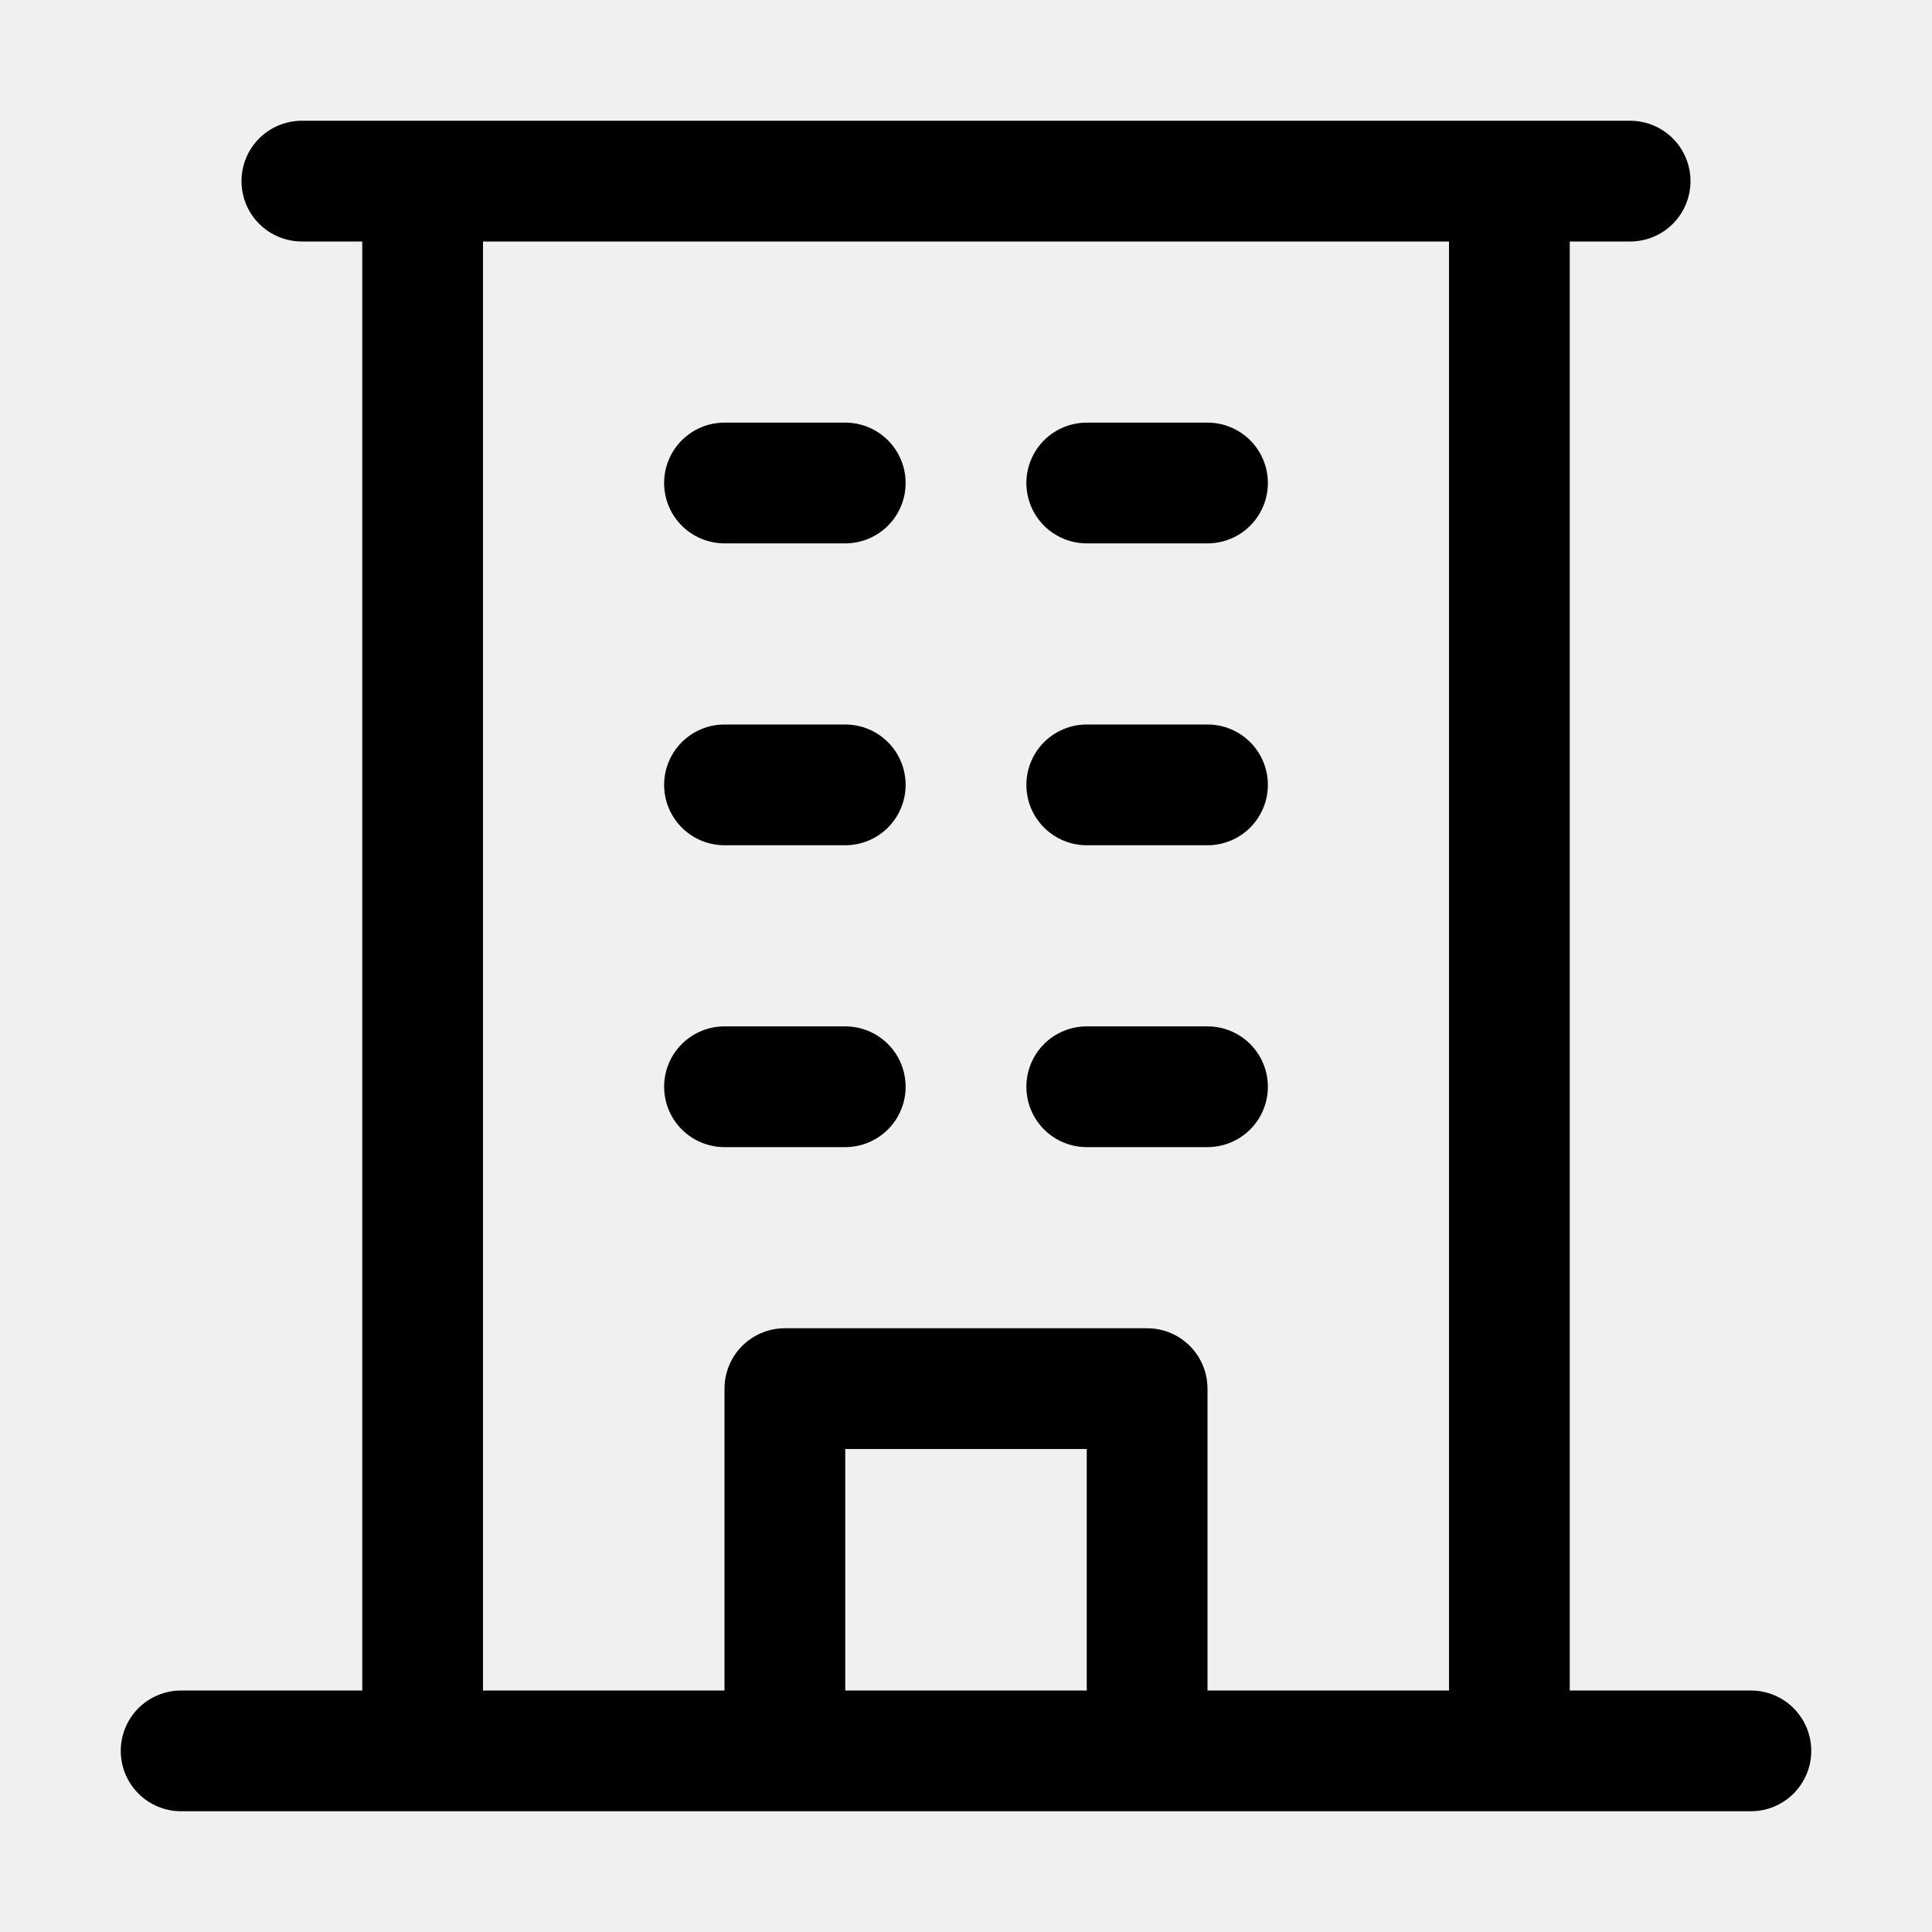
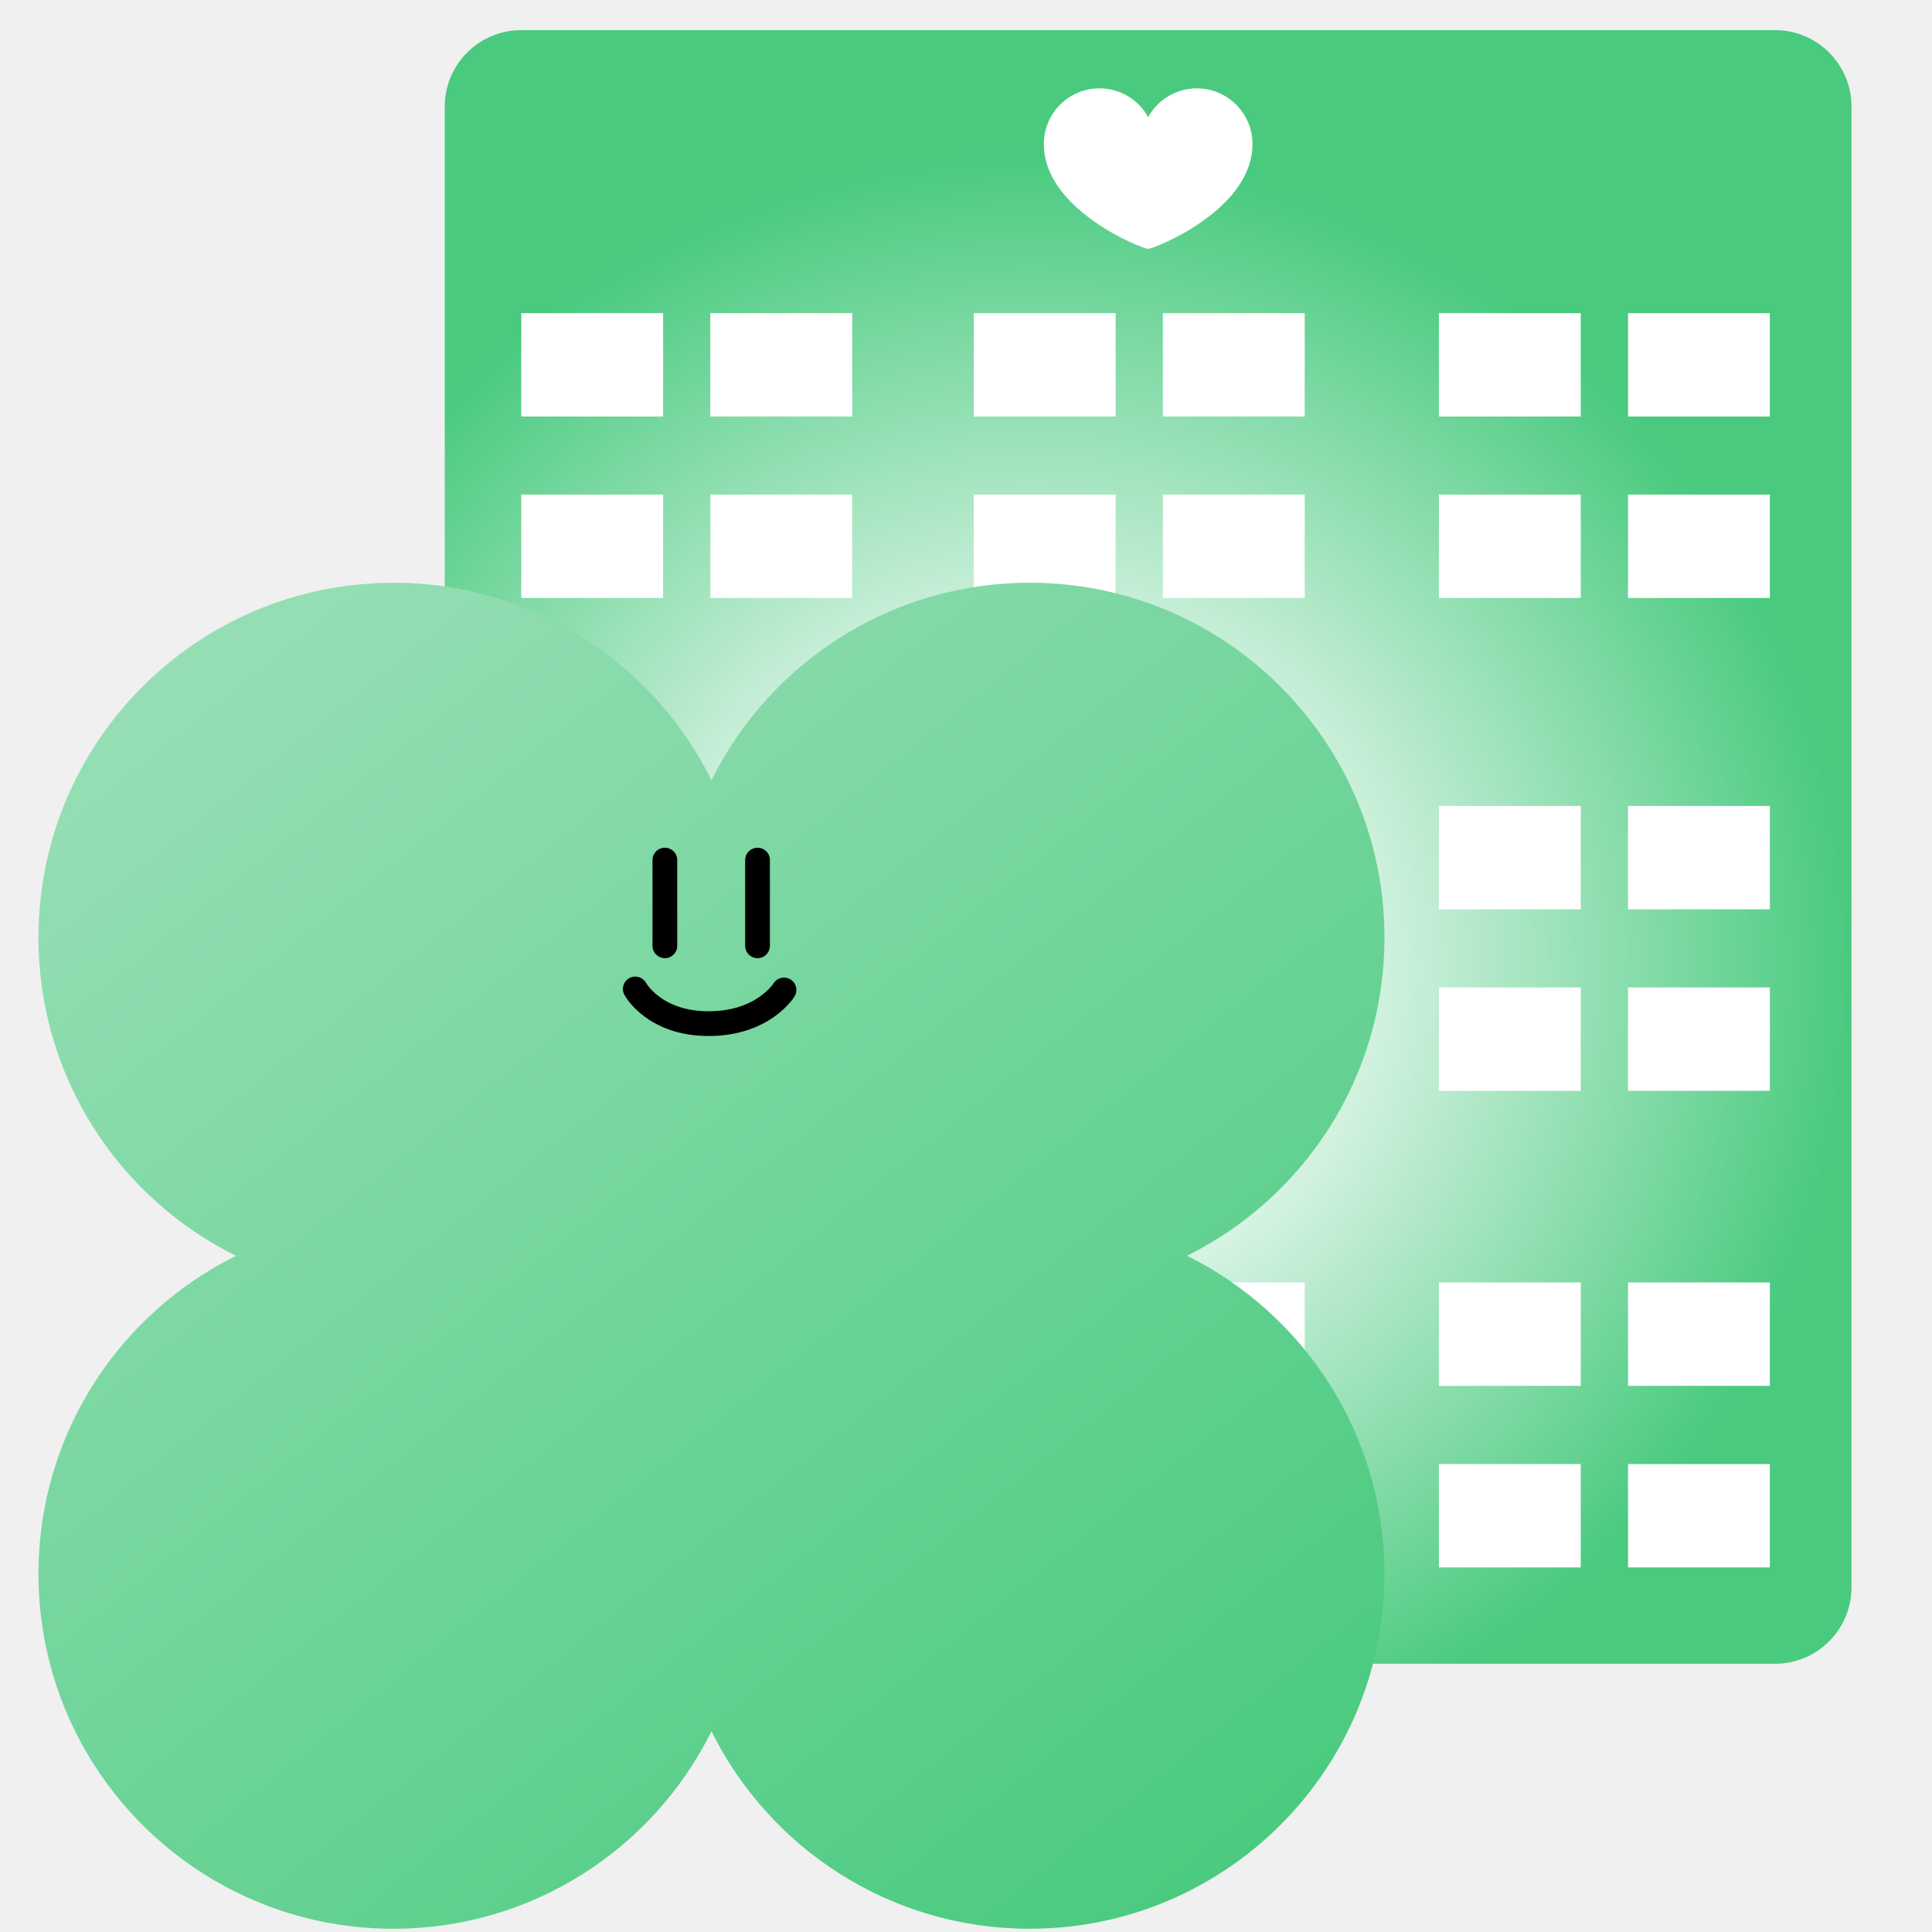
<svg xmlns="http://www.w3.org/2000/svg" width="120" height="120" viewBox="0 0 120 120" fill="none">
-   <path d="M108.75 105H97.5V15H101.25C102.245 15 103.198 14.605 103.902 13.902C104.605 13.198 105 12.245 105 11.25C105 10.255 104.605 9.302 103.902 8.598C103.198 7.895 102.245 7.5 101.25 7.5H18.75C17.755 7.5 16.802 7.895 16.098 8.598C15.395 9.302 15 10.255 15 11.25C15 12.245 15.395 13.198 16.098 13.902C16.802 14.605 17.755 15 18.75 15H22.5V105H11.25C10.255 105 9.302 105.395 8.598 106.098C7.895 106.802 7.5 107.755 7.5 108.75C7.5 109.745 7.895 110.698 8.598 111.402C9.302 112.105 10.255 112.5 11.25 112.5H108.75C109.745 112.5 110.698 112.105 111.402 111.402C112.105 110.698 112.5 109.745 112.5 108.75C112.5 107.755 112.105 106.802 111.402 106.098C110.698 105.395 109.745 105 108.75 105ZM30 15H90V105H75V86.25C75 85.255 74.605 84.302 73.902 83.598C73.198 82.895 72.245 82.5 71.25 82.5H48.75C47.755 82.5 46.802 82.895 46.098 83.598C45.395 84.302 45 85.255 45 86.25V105H30V15ZM67.5 105H52.5V90H67.5V105ZM41.25 30C41.25 29.005 41.645 28.052 42.348 27.348C43.052 26.645 44.005 26.25 45 26.25H52.5C53.495 26.25 54.448 26.645 55.152 27.348C55.855 28.052 56.25 29.005 56.25 30C56.25 30.995 55.855 31.948 55.152 32.652C54.448 33.355 53.495 33.75 52.5 33.75H45C44.005 33.75 43.052 33.355 42.348 32.652C41.645 31.948 41.25 30.995 41.25 30ZM63.75 30C63.75 29.005 64.145 28.052 64.848 27.348C65.552 26.645 66.505 26.25 67.5 26.25H75C75.995 26.25 76.948 26.645 77.652 27.348C78.355 28.052 78.75 29.005 78.75 30C78.75 30.995 78.355 31.948 77.652 32.652C76.948 33.355 75.995 33.75 75 33.75H67.5C66.505 33.75 65.552 33.355 64.848 32.652C64.145 31.948 63.75 30.995 63.75 30ZM41.25 48.75C41.25 47.755 41.645 46.802 42.348 46.098C43.052 45.395 44.005 45 45 45H52.5C53.495 45 54.448 45.395 55.152 46.098C55.855 46.802 56.25 47.755 56.25 48.75C56.25 49.745 55.855 50.698 55.152 51.402C54.448 52.105 53.495 52.5 52.5 52.5H45C44.005 52.5 43.052 52.105 42.348 51.402C41.645 50.698 41.25 49.745 41.25 48.75ZM63.75 48.75C63.75 47.755 64.145 46.802 64.848 46.098C65.552 45.395 66.505 45 67.5 45H75C75.995 45 76.948 45.395 77.652 46.098C78.355 46.802 78.75 47.755 78.75 48.75C78.75 49.745 78.355 50.698 77.652 51.402C76.948 52.105 75.995 52.5 75 52.5H67.5C66.505 52.5 65.552 52.105 64.848 51.402C64.145 50.698 63.75 49.745 63.75 48.75ZM41.25 67.5C41.25 66.505 41.645 65.552 42.348 64.848C43.052 64.145 44.005 63.75 45 63.75H52.5C53.495 63.75 54.448 64.145 55.152 64.848C55.855 65.552 56.25 66.505 56.25 67.5C56.25 68.495 55.855 69.448 55.152 70.152C54.448 70.855 53.495 71.25 52.5 71.25H45C44.005 71.25 43.052 70.855 42.348 70.152C41.645 69.448 41.25 68.495 41.25 67.5ZM63.75 67.5C63.75 66.505 64.145 65.552 64.848 64.848C65.552 64.145 66.505 63.75 67.5 63.75H75C75.995 63.75 76.948 64.145 77.652 64.848C78.355 65.552 78.75 66.505 78.75 67.5C78.75 68.495 78.355 69.448 77.652 70.152C76.948 70.855 75.995 71.25 75 71.25H67.5C66.505 71.25 65.552 70.855 64.848 70.152C64.145 69.448 63.75 68.495 63.75 67.5Z" fill="black" />
+   <mask id="mask0_902_7511" style="mask-type:alpha" maskUnits="userSpaceOnUse" x="0" y="0" width="120" height="120">
+     <rect width="120" height="120" fill="#D9D9D9" />
+   </mask>
+   <g mask="url(#mask0_902_7511)">
+     <path d="M110.25 1.871H32.374C29.751 1.871 27.624 3.998 27.624 6.621V98.589C27.624 101.212 29.751 103.339 32.374 103.339H110.25C112.873 103.339 115 101.212 115 98.589V6.621C115 3.998 112.873 1.871 110.25 1.871Z" fill="url(#paint0_radial_902_7511)" />
+     <path d="M74.338 5.488C73.036 5.488 71.905 6.208 71.314 7.273C70.723 6.208 69.592 5.488 68.29 5.488C66.381 5.488 64.834 7.036 64.834 8.945C64.834 13.067 70.981 15.458 71.314 15.458C71.647 15.458 77.794 13.067 77.794 8.945C77.794 7.036 76.247 5.488 74.338 5.488Z" fill="white" />
+     <path d="M41.188 19.449H32.378V25.871H41.188V19.449Z" fill="white" />
+     <path d="M52.93 19.449H44.12V25.871H52.93V19.449Z" fill="white" />
+     <path d="M69.293 19.449H60.483V25.871H69.293V19.449Z" fill="white" />
+     <path d="M81.038 19.449H72.229V25.871H81.038V19.449Z" fill="white" />
+     <path d="M98.183 19.449H89.374V25.871H98.183V19.449Z" fill="white" />
+     <path d="M109.929 19.449H101.12V25.871H109.929V19.449Z" fill="white" />
+     <path d="M41.188 30.719H32.378V37.141H41.188V30.719Z" fill="white" />
+     <path d="M52.93 30.719H44.12V37.141H52.93V30.719Z" fill="white" />
+     <path d="M69.293 30.719H60.483V37.141H69.293V30.719Z" fill="white" />
+     <path d="M81.038 30.719H72.229V37.141H81.038V30.719Z" fill="white" />
+     <path d="M98.183 30.719H89.374V37.141H98.183V30.719Z" fill="white" />
+     <path d="M109.929 30.719H101.12V37.141H109.929V30.719Z" fill="white" />
+     <path d="M41.188 50.059H32.378V56.481H41.188V50.059Z" fill="white" />
+     <path d="M52.93 50.059H44.12V56.481H52.93V50.059Z" fill="white" />
+     <path d="M69.293 50.059H60.483V56.481H69.293V50.059Z" fill="white" />
+     <path d="M81.038 50.059H72.229V56.481H81.038V50.059Z" fill="white" />
+     <path d="M98.183 50.059H89.374V56.481H98.183V50.059Z" fill="white" />
+     <path d="M109.929 50.059H101.12V56.481H109.929V50.059Z" fill="white" />
+     <path d="M41.188 61.332H32.378V67.754H41.188V61.332Z" fill="white" />
+     <path d="M52.93 61.332H44.12V67.754H52.93V61.332Z" fill="white" />
+     <path d="M69.293 61.332H60.483V67.754H69.293V61.332Z" fill="white" />
+     <path d="M81.038 61.332H72.229V67.754H81.038V61.332Z" fill="white" />
+     <path d="M98.183 61.332H89.374V67.754H98.183V61.332Z" fill="white" />
+     <path d="M109.929 61.332H101.12V67.754H109.929V61.332Z" fill="white" />
+     <path d="M41.188 79.656H32.378V86.078H41.188V79.656Z" fill="white" />
+     <path d="M52.93 79.656H44.12V86.078H52.93V79.656Z" fill="white" />
+     <path d="M69.293 79.656H60.483V86.078H69.293V79.656Z" fill="white" />
+     <path d="M81.038 79.656H72.229V86.078H81.038V79.656Z" fill="white" />
+     <path d="M98.183 79.656H89.374V86.078H98.183V79.656Z" fill="white" />
+     <path d="M109.929 79.656H101.12V86.078H109.929V79.656Z" fill="white" />
+     <path d="M41.188 90.934H32.378V97.356H41.188V90.934Z" fill="white" />
+     <path d="M52.93 90.934H44.12V97.356H52.93V90.934Z" fill="white" />
+     <path d="M69.293 90.934H60.483V97.356H69.293V90.934Z" fill="white" />
+     <path d="M81.038 90.934H72.229V97.356H81.038V90.934Z" fill="white" />
+     <path d="M98.183 90.934H89.374V97.356H98.183V90.934Z" fill="white" />
+     <path d="M109.929 90.934H101.12V97.356H109.929V90.934Z" fill="white" />
+     <path d="M24.43 36.2C12.255 36.2 2.389 46.066 2.389 58.24C2.389 66.904 7.389 74.399 14.655 78.001C7.389 81.603 2.389 89.098 2.389 97.758C2.389 109.933 12.255 119.799 24.43 119.799C33.093 119.799 40.589 114.803 44.191 107.533C47.793 114.803 55.288 119.799 63.952 119.799C76.126 119.799 85.992 109.929 85.992 97.758C85.992 89.094 80.997 81.599 73.726 77.997C80.997 74.395 85.992 66.9 85.992 58.236C85.992 46.061 76.122 36.195 63.952 36.195C55.288 36.195 47.793 41.195 44.191 48.461C40.589 41.191 33.093 36.195 24.43 36.195V36.2Z" fill="url(#paint1_linear_902_7511)" />
+     <path d="M39.458 61.426C39.458 61.426 40.614 63.58 44.016 63.58C47.419 63.58 48.696 61.488 48.696 61.488" stroke="black" stroke-width="1.537" stroke-miterlimit="10" stroke-linecap="round" />
+     <path d="M47.052 53.422V58.746" stroke="black" stroke-width="1.537" stroke-miterlimit="10" stroke-linecap="round" />
+     <path d="M41.296 53.422V58.746" stroke="black" stroke-width="1.537" stroke-miterlimit="10" stroke-linecap="round" />
+   </g>
+   <defs>
+     <radialGradient id="paint0_radial_902_7511" cx="0" cy="0" r="1" gradientUnits="userSpaceOnUse" gradientTransform="translate(64.1765 60.3311) scale(66.9033 66.9035)">
+       <stop offset="0.17" stop-color="white" />
+       <stop offset="0.76" stop-color="#49CA7F" />
+     </radialGradient>
+     <linearGradient id="paint1_linear_902_7511" x1="7.784" y1="32.639" x2="76.422" y2="118.151" gradientUnits="userSpaceOnUse">
+       <stop stop-color="#9CE0B9" />
+       <stop offset="1" stop-color="#49CA7F" />
+     </linearGradient>
+   </defs>
</svg>
